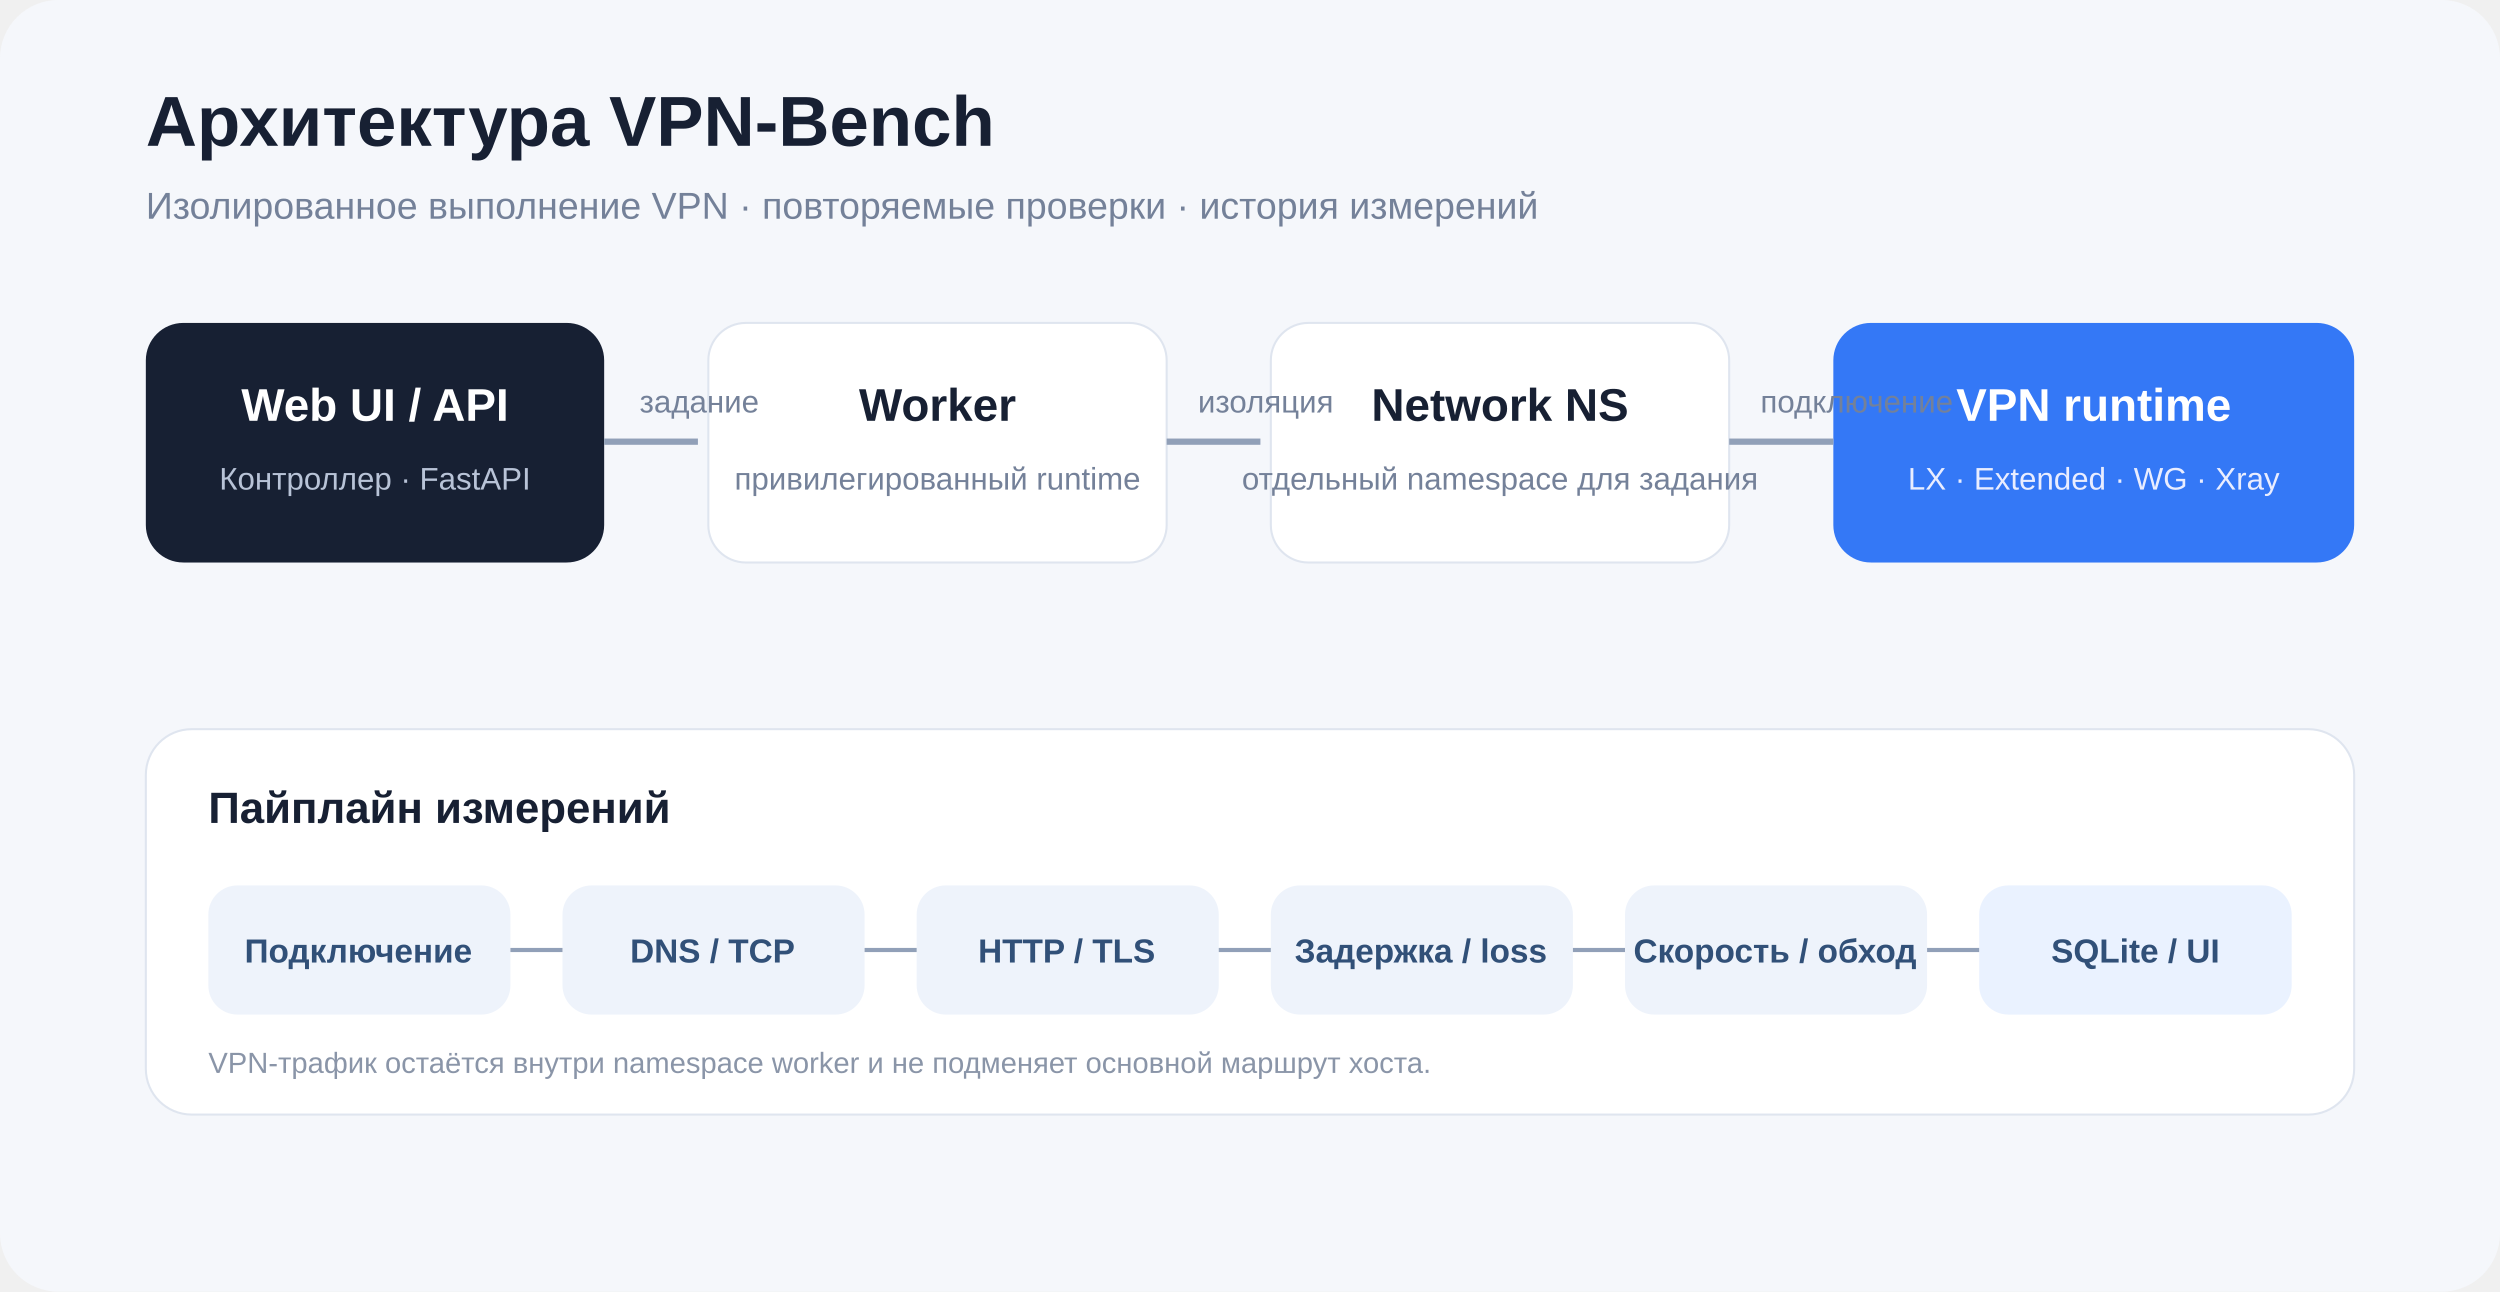
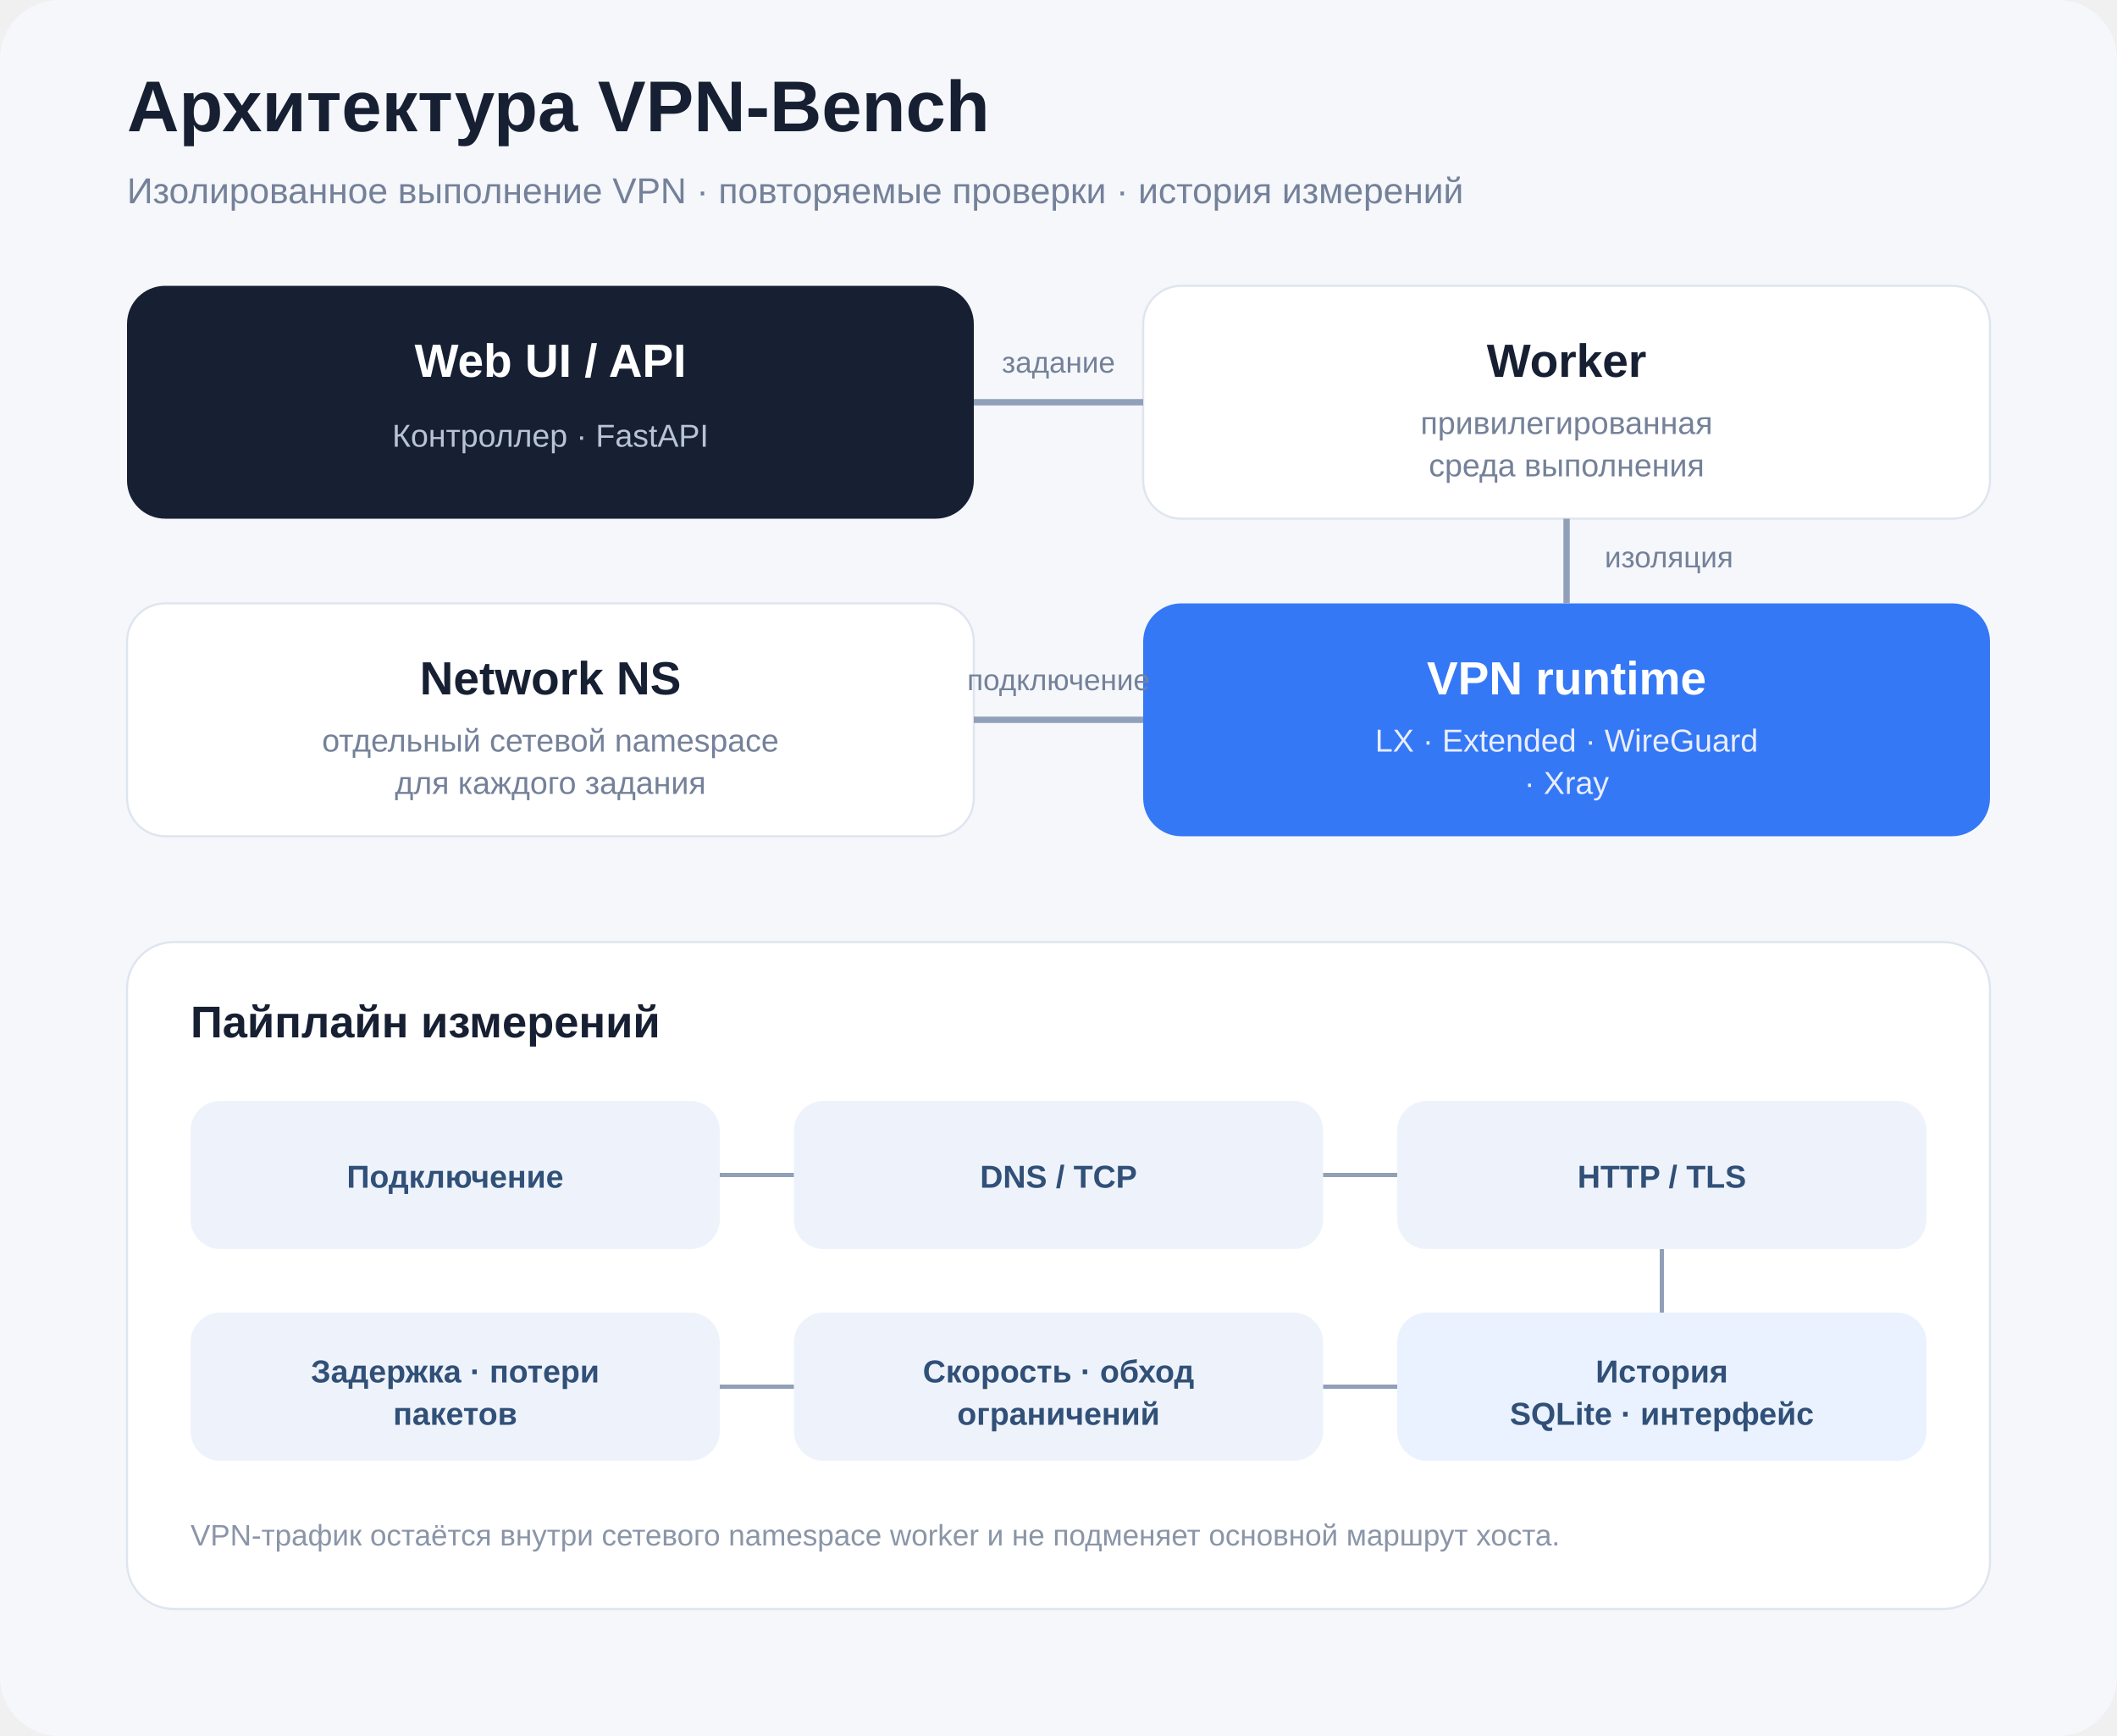
- <svg xmlns="http://www.w3.org/2000/svg" width="1200" height="620" viewBox="0 0 1200 620">
-   <rect width="1200" height="620" rx="28" fill="#f5f7fb" />
-   <text x="70" y="70" font-family="Arial,sans-serif" font-size="34" font-weight="700" fill="#172033">Архитектура VPN-Bench</text>
-   <text x="70" y="105" font-family="Arial,sans-serif" font-size="18" fill="#748199">Изолированное выполнение VPN · повторяемые проверки · история измерений</text>
-   <rect x="70" y="155" width="220" height="115" rx="18" fill="#172033" />
-   <text x="180" y="202" text-anchor="middle" font-family="Arial,sans-serif" font-size="22" font-weight="700" fill="#fff">Web UI / API</text>
-   <text x="180" y="235" text-anchor="middle" font-family="Arial,sans-serif" font-size="15" fill="#b8c3d7">Контроллер · FastAPI</text>
-   <rect x="340" y="155" width="220" height="115" rx="18" fill="#fff" stroke="#dfe5ef" />
-   <text x="450" y="202" text-anchor="middle" font-family="Arial,sans-serif" font-size="22" font-weight="700" fill="#172033">Worker</text>
-   <text x="450" y="235" text-anchor="middle" font-family="Arial,sans-serif" font-size="15" fill="#748199">привилегированный runtime</text>
-   <rect x="610" y="155" width="220" height="115" rx="18" fill="#fff" stroke="#dfe5ef" />
-   <text x="720" y="202" text-anchor="middle" font-family="Arial,sans-serif" font-size="22" font-weight="700" fill="#172033">Network NS</text>
-   <text x="720" y="235" text-anchor="middle" font-family="Arial,sans-serif" font-size="15" fill="#748199">отдельный namespace для задания</text>
-   <rect x="880" y="155" width="250" height="115" rx="18" fill="#3478f6" />
-   <text x="1005" y="202" text-anchor="middle" font-family="Arial,sans-serif" font-size="22" font-weight="700" fill="#fff">VPN runtime</text>
-   <text x="1005" y="235" text-anchor="middle" font-family="Arial,sans-serif" font-size="15" fill="#e9edff">LX · Extended · WG · Xray</text>
-   <g stroke="#91a0b8" stroke-width="3" fill="none">
-     <path d="M290 212h45" />
-     <path d="M560 212h45" />
-     <path d="M830 212h50" />
-   </g>
-   <g font-family="Arial,sans-serif" font-size="15" fill="#748199">
-     <text x="307" y="198">задание</text>
-     <text x="575" y="198">изоляция</text>
-     <text x="845" y="198">подключение</text>
-   </g>
-   <rect x="70" y="350" width="1060" height="185" rx="22" fill="#fff" stroke="#dfe5ef" />
-   <text x="100" y="395" font-family="Arial,sans-serif" font-size="21" font-weight="700" fill="#172033">Пайплайн измерений</text>
-   <g font-family="Arial,sans-serif" font-size="16" font-weight="600" fill="#315078">
-     <rect x="100" y="425" width="145" height="62" rx="14" fill="#eef3fb" />
-     <text x="172" y="462" text-anchor="middle">Подключение</text>
-     <rect x="270" y="425" width="145" height="62" rx="14" fill="#eef3fb" />
-     <text x="342" y="462" text-anchor="middle">DNS / TCP</text>
-     <rect x="440" y="425" width="145" height="62" rx="14" fill="#eef3fb" />
-     <text x="512" y="462" text-anchor="middle">HTTP / TLS</text>
-     <rect x="610" y="425" width="145" height="62" rx="14" fill="#eef3fb" />
-     <text x="682" y="462" text-anchor="middle">Задержка / loss</text>
-     <rect x="780" y="425" width="145" height="62" rx="14" fill="#eef3fb" />
-     <text x="852" y="462" text-anchor="middle">Скорость / обход</text>
-     <rect x="950" y="425" width="150" height="62" rx="14" fill="#eaf2ff" />
-     <text x="1025" y="462" text-anchor="middle">SQLite / UI</text>
+ <svg xmlns="http://www.w3.org/2000/svg" width="1000" height="820" viewBox="0 0 1000 820">
+   <rect width="1000" height="820" rx="28" fill="#f5f7fb" />
+   <text x="60" y="62" font-family="Arial,sans-serif" font-size="34" font-weight="700" fill="#172033">Архитектура VPN-Bench</text>
+   <text x="60" y="96" font-family="Arial,sans-serif" font-size="17" fill="#748199">Изолированное выполнение VPN · повторяемые проверки · история измерений</text>
+   <rect x="60" y="135" width="400" height="110" rx="18" fill="#172033" />
+   <text x="260" y="178" text-anchor="middle" font-family="Arial,sans-serif" font-size="22" font-weight="700" fill="#fff">Web UI / API</text>
+   <text x="260" y="211" text-anchor="middle" font-family="Arial,sans-serif" font-size="15" fill="#b8c3d7">Контроллер · FastAPI</text>
+   <rect x="540" y="135" width="400" height="110" rx="18" fill="#fff" stroke="#dfe5ef" />
+   <text x="740" y="178" text-anchor="middle" font-family="Arial,sans-serif" font-size="22" font-weight="700" fill="#172033">Worker</text>
+   <text x="740" y="205" text-anchor="middle" font-family="Arial,sans-serif" font-size="15" fill="#748199">привилегированная</text>
+   <text x="740" y="225" text-anchor="middle" font-family="Arial,sans-serif" font-size="15" fill="#748199">среда выполнения</text>
+   <path d="M460 190h80" stroke="#91a0b8" stroke-width="3" />
+   <text x="500" y="176" text-anchor="middle" font-family="Arial,sans-serif" font-size="14" fill="#748199">задание</text>
+   <rect x="60" y="285" width="400" height="110" rx="18" fill="#fff" stroke="#dfe5ef" />
+   <text x="260" y="328" text-anchor="middle" font-family="Arial,sans-serif" font-size="22" font-weight="700" fill="#172033">Network NS</text>
+   <text x="260" y="355" text-anchor="middle" font-family="Arial,sans-serif" font-size="15" fill="#748199">отдельный сетевой namespace</text>
+   <text x="260" y="375" text-anchor="middle" font-family="Arial,sans-serif" font-size="15" fill="#748199">для каждого задания</text>
+   <rect x="540" y="285" width="400" height="110" rx="18" fill="#3478f6" />
+   <text x="740" y="328" text-anchor="middle" font-family="Arial,sans-serif" font-size="22" font-weight="700" fill="#fff">VPN runtime</text>
+   <text x="740" y="355" text-anchor="middle" font-family="Arial,sans-serif" font-size="15" fill="#e9edff">LX · Extended · WireGuard</text>
+   <text x="740" y="375" text-anchor="middle" font-family="Arial,sans-serif" font-size="15" fill="#e9edff">· Xray</text>
+   <path d="M740 245v40" stroke="#91a0b8" stroke-width="3" />
+   <text x="758" y="268" font-family="Arial,sans-serif" font-size="14" fill="#748199">изоляция</text>
+   <path d="M460 340h80" stroke="#91a0b8" stroke-width="3" />
+   <text x="500" y="326" text-anchor="middle" font-family="Arial,sans-serif" font-size="14" fill="#748199">подключение</text>
+   <rect x="60" y="445" width="880" height="315" rx="22" fill="#fff" stroke="#dfe5ef" />
+   <text x="90" y="490" font-family="Arial,sans-serif" font-size="21" font-weight="700" fill="#172033">Пайплайн измерений</text>
+   <g font-family="Arial,sans-serif" font-size="15" font-weight="600" fill="#315078">
+     <rect x="90" y="520" width="250" height="70" rx="14" fill="#eef3fb" />
+     <text x="215" y="561" text-anchor="middle">Подключение</text>
+     <rect x="375" y="520" width="250" height="70" rx="14" fill="#eef3fb" />
+     <text x="500" y="561" text-anchor="middle">DNS / TCP</text>
+     <rect x="660" y="520" width="250" height="70" rx="14" fill="#eef3fb" />
+     <text x="785" y="561" text-anchor="middle">HTTP / TLS</text>
+     <rect x="90" y="620" width="250" height="70" rx="14" fill="#eef3fb" />
+     <text x="215" y="653" text-anchor="middle">Задержка · потери</text>
+     <text x="215" y="673" text-anchor="middle">пакетов</text>
+     <rect x="375" y="620" width="250" height="70" rx="14" fill="#eef3fb" />
+     <text x="500" y="653" text-anchor="middle">Скорость · обход</text>
+     <text x="500" y="673" text-anchor="middle">ограничений</text>
+     <rect x="660" y="620" width="250" height="70" rx="14" fill="#eaf2ff" />
+     <text x="785" y="653" text-anchor="middle">История</text>
+     <text x="785" y="673" text-anchor="middle">SQLite · интерфейс</text>
  </g>
  <g stroke="#91a0b8" stroke-width="2">
-     <path d="M245 456h25" />
-     <path d="M415 456h25" />
-     <path d="M585 456h25" />
-     <path d="M755 456h25" />
-     <path d="M925 456h25" />
+     <path d="M340 555h35" />
+     <path d="M625 555h35" />
+     <path d="M785 590v30" />
+     <path d="M340 655h35" />
+     <path d="M625 655h35" />
  </g>
-   <text x="100" y="515" font-family="Arial,sans-serif" font-size="14" fill="#8a95a8">VPN-трафик остаётся внутри namespace worker и не подменяет основной маршрут хоста.</text>
+   <text x="90" y="730" font-family="Arial,sans-serif" font-size="14" fill="#8a95a8">VPN-трафик остаётся внутри сетевого namespace worker и не подменяет основной маршрут хоста.</text>
</svg>
